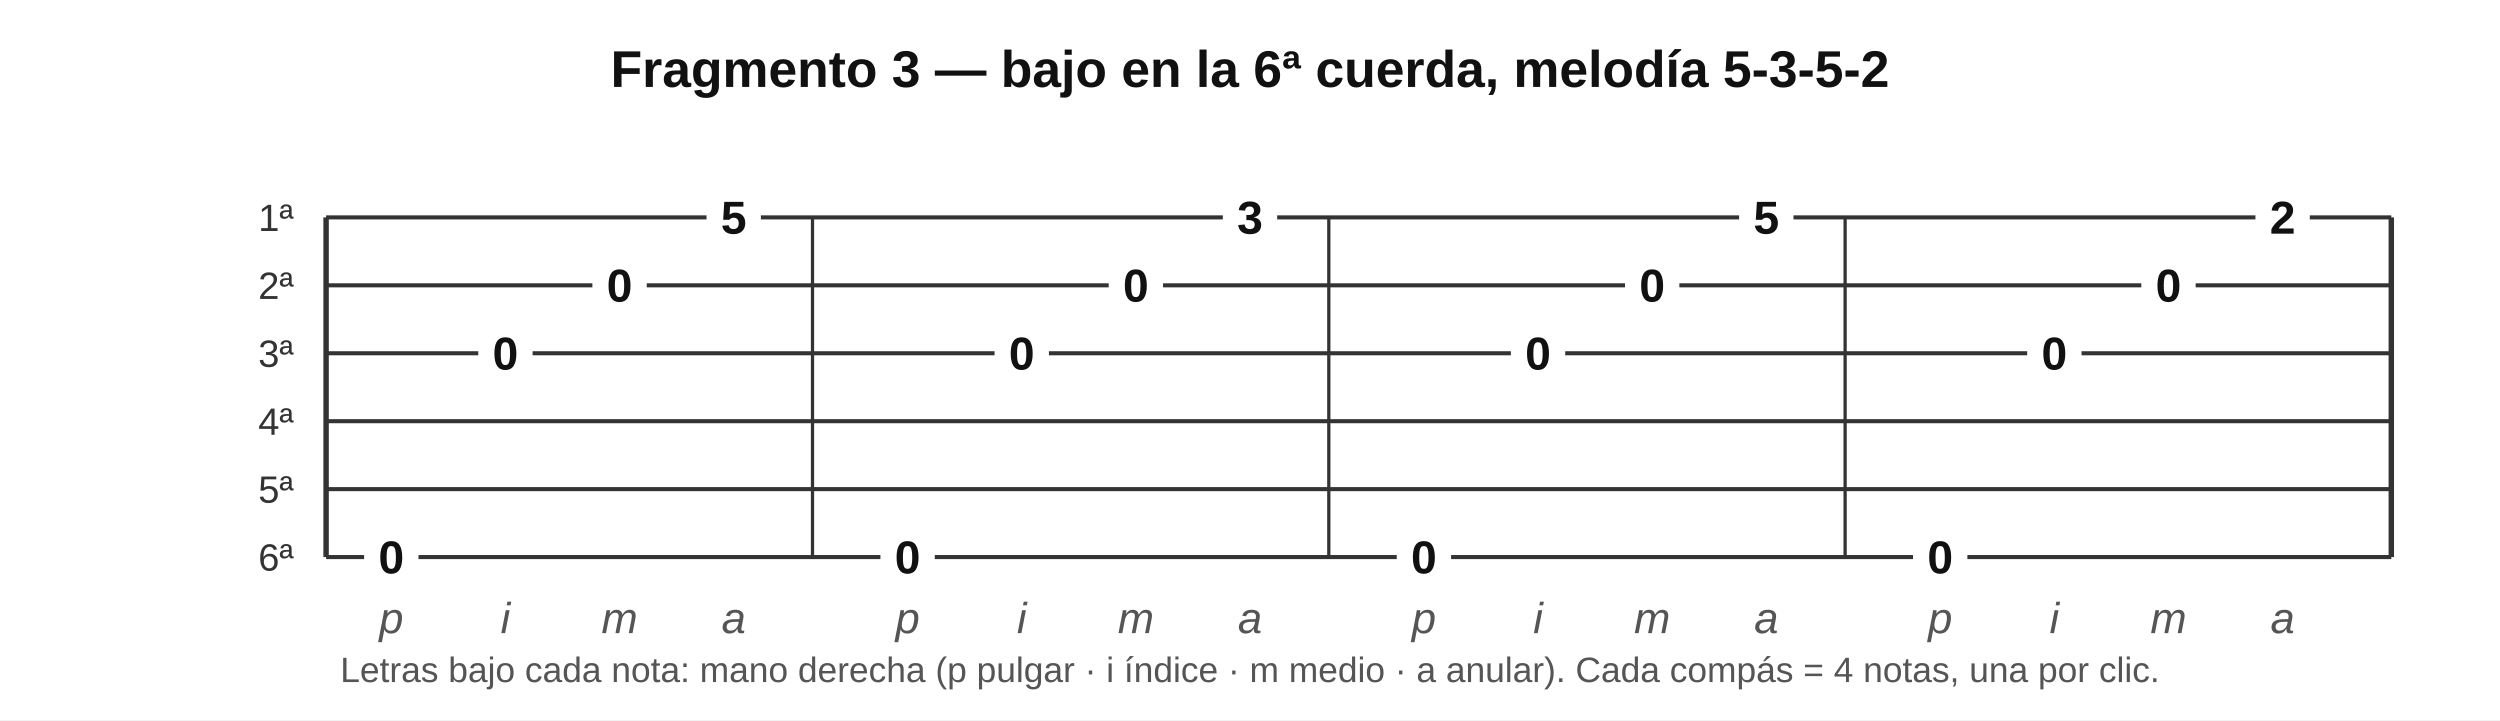
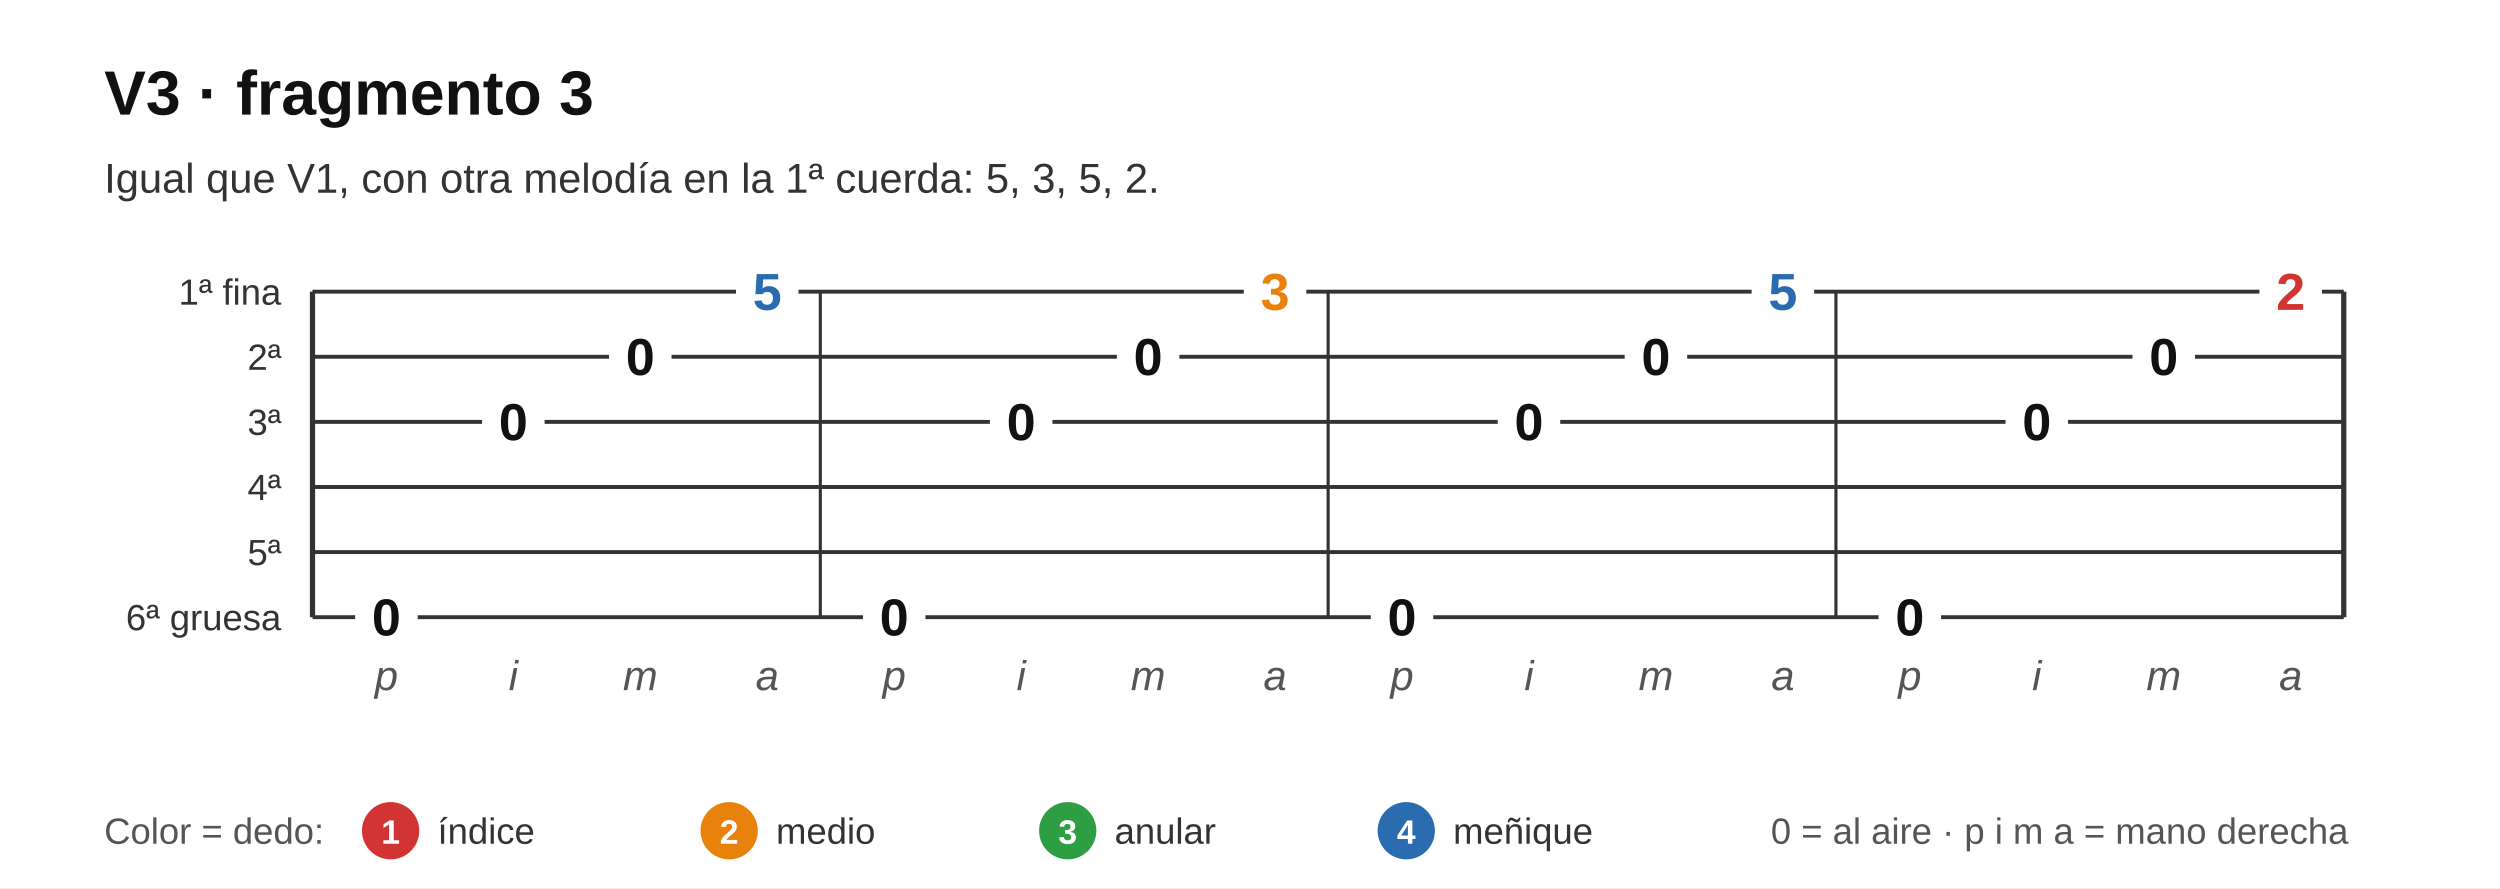
- <svg xmlns="http://www.w3.org/2000/svg" viewBox="0 0 920 265" font-family="Segoe UI, Arial, sans-serif">
-   <rect width="920" height="265" fill="#ffffff" />
-   <text x="460" y="32" text-anchor="middle" font-size="19" font-weight="bold" fill="#111111">Fragmento 3 — bajo en la 6ª cuerda, melodía 5-3-5-2</text>
-   <line x1="120" y1="80" x2="880" y2="80" stroke="#333333" stroke-width="1.5" />
-   <text x="108" y="85" text-anchor="end" font-size="14" fill="#333333">1ª</text>
-   <line x1="120" y1="105" x2="880" y2="105" stroke="#333333" stroke-width="1.5" />
-   <text x="108" y="110" text-anchor="end" font-size="14" fill="#333333">2ª</text>
-   <line x1="120" y1="130" x2="880" y2="130" stroke="#333333" stroke-width="1.5" />
-   <text x="108" y="135" text-anchor="end" font-size="14" fill="#333333">3ª</text>
-   <line x1="120" y1="155" x2="880" y2="155" stroke="#333333" stroke-width="1.5" />
-   <text x="108" y="160" text-anchor="end" font-size="14" fill="#333333">4ª</text>
-   <line x1="120" y1="180" x2="880" y2="180" stroke="#333333" stroke-width="1.5" />
-   <text x="108" y="185" text-anchor="end" font-size="14" fill="#333333">5ª</text>
-   <line x1="120" y1="205" x2="880" y2="205" stroke="#333333" stroke-width="1.5" />
-   <text x="108" y="210" text-anchor="end" font-size="14" fill="#333333">6ª</text>
-   <line x1="120" y1="80" x2="120" y2="205" stroke="#333333" stroke-width="2" />
-   <line x1="299" y1="80" x2="299" y2="205" stroke="#333333" stroke-width="1.2" />
-   <line x1="489" y1="80" x2="489" y2="205" stroke="#333333" stroke-width="1.2" />
-   <line x1="679" y1="80" x2="679" y2="205" stroke="#333333" stroke-width="1.2" />
-   <line x1="880" y1="80" x2="880" y2="205" stroke="#333333" stroke-width="2" />
-   <rect x="134" y="194" width="20" height="22" fill="#ffffff" />
-   <text x="144" y="211" text-anchor="middle" font-size="17" font-weight="bold" fill="#111111">0</text>
-   <text x="144" y="233" text-anchor="middle" font-size="16" font-style="italic" fill="#555555">p</text>
-   <rect x="176" y="119" width="20" height="22" fill="#ffffff" />
-   <text x="186" y="136" text-anchor="middle" font-size="17" font-weight="bold" fill="#111111">0</text>
-   <text x="186" y="233" text-anchor="middle" font-size="16" font-style="italic" fill="#555555">i</text>
-   <rect x="218" y="94" width="20" height="22" fill="#ffffff" />
-   <text x="228" y="111" text-anchor="middle" font-size="17" font-weight="bold" fill="#111111">0</text>
-   <text x="228" y="233" text-anchor="middle" font-size="16" font-style="italic" fill="#555555">m</text>
-   <rect x="260" y="69" width="20" height="22" fill="#ffffff" />
-   <text x="270" y="86" text-anchor="middle" font-size="17" font-weight="bold" fill="#111111">5</text>
-   <text x="270" y="233" text-anchor="middle" font-size="16" font-style="italic" fill="#555555">a</text>
-   <rect x="324" y="194" width="20" height="22" fill="#ffffff" />
-   <text x="334" y="211" text-anchor="middle" font-size="17" font-weight="bold" fill="#111111">0</text>
-   <text x="334" y="233" text-anchor="middle" font-size="16" font-style="italic" fill="#555555">p</text>
-   <rect x="366" y="119" width="20" height="22" fill="#ffffff" />
-   <text x="376" y="136" text-anchor="middle" font-size="17" font-weight="bold" fill="#111111">0</text>
-   <text x="376" y="233" text-anchor="middle" font-size="16" font-style="italic" fill="#555555">i</text>
-   <rect x="408" y="94" width="20" height="22" fill="#ffffff" />
-   <text x="418" y="111" text-anchor="middle" font-size="17" font-weight="bold" fill="#111111">0</text>
-   <text x="418" y="233" text-anchor="middle" font-size="16" font-style="italic" fill="#555555">m</text>
-   <rect x="450" y="69" width="20" height="22" fill="#ffffff" />
-   <text x="460" y="86" text-anchor="middle" font-size="17" font-weight="bold" fill="#111111">3</text>
-   <text x="460" y="233" text-anchor="middle" font-size="16" font-style="italic" fill="#555555">a</text>
-   <rect x="514" y="194" width="20" height="22" fill="#ffffff" />
-   <text x="524" y="211" text-anchor="middle" font-size="17" font-weight="bold" fill="#111111">0</text>
-   <text x="524" y="233" text-anchor="middle" font-size="16" font-style="italic" fill="#555555">p</text>
-   <rect x="556" y="119" width="20" height="22" fill="#ffffff" />
-   <text x="566" y="136" text-anchor="middle" font-size="17" font-weight="bold" fill="#111111">0</text>
-   <text x="566" y="233" text-anchor="middle" font-size="16" font-style="italic" fill="#555555">i</text>
-   <rect x="598" y="94" width="20" height="22" fill="#ffffff" />
-   <text x="608" y="111" text-anchor="middle" font-size="17" font-weight="bold" fill="#111111">0</text>
-   <text x="608" y="233" text-anchor="middle" font-size="16" font-style="italic" fill="#555555">m</text>
-   <rect x="640" y="69" width="20" height="22" fill="#ffffff" />
-   <text x="650" y="86" text-anchor="middle" font-size="17" font-weight="bold" fill="#111111">5</text>
-   <text x="650" y="233" text-anchor="middle" font-size="16" font-style="italic" fill="#555555">a</text>
-   <rect x="704" y="194" width="20" height="22" fill="#ffffff" />
-   <text x="714" y="211" text-anchor="middle" font-size="17" font-weight="bold" fill="#111111">0</text>
-   <text x="714" y="233" text-anchor="middle" font-size="16" font-style="italic" fill="#555555">p</text>
-   <rect x="746" y="119" width="20" height="22" fill="#ffffff" />
-   <text x="756" y="136" text-anchor="middle" font-size="17" font-weight="bold" fill="#111111">0</text>
-   <text x="756" y="233" text-anchor="middle" font-size="16" font-style="italic" fill="#555555">i</text>
-   <rect x="788" y="94" width="20" height="22" fill="#ffffff" />
-   <text x="798" y="111" text-anchor="middle" font-size="17" font-weight="bold" fill="#111111">0</text>
-   <text x="798" y="233" text-anchor="middle" font-size="16" font-style="italic" fill="#555555">m</text>
-   <rect x="830" y="69" width="20" height="22" fill="#ffffff" />
-   <text x="840" y="86" text-anchor="middle" font-size="17" font-weight="bold" fill="#111111">2</text>
-   <text x="840" y="233" text-anchor="middle" font-size="16" font-style="italic" fill="#555555">a</text>
-   <text x="460" y="251" text-anchor="middle" font-size="13" fill="#555555">Letras bajo cada nota: mano derecha (p pulgar · i índice · m medio · a anular). Cada compás = 4 notas, una por clic.</text>
+ <svg xmlns="http://www.w3.org/2000/svg" viewBox="0 0 960 341" font-family="Segoe UI, Arial, sans-serif">
+   <rect width="960" height="341" fill="#ffffff" />
+   <text x="40" y="44" font-size="24" font-weight="bold" fill="#111111">V3 · fragmento 3</text>
+   <text x="40" y="74" font-size="16" fill="#333333">Igual que V1, con otra melodía en la 1ª cuerda: 5, 3, 5, 2.</text>
+   <line x1="120" y1="112" x2="900" y2="112" stroke="#333333" stroke-width="1.5" />
+   <text x="108" y="117" text-anchor="end" font-size="14" fill="#333333">1ª fina</text>
+   <line x1="120" y1="137" x2="900" y2="137" stroke="#333333" stroke-width="1.5" />
+   <text x="108" y="142" text-anchor="end" font-size="14" fill="#333333">2ª</text>
+   <line x1="120" y1="162" x2="900" y2="162" stroke="#333333" stroke-width="1.5" />
+   <text x="108" y="167" text-anchor="end" font-size="14" fill="#333333">3ª</text>
+   <line x1="120" y1="187" x2="900" y2="187" stroke="#333333" stroke-width="1.5" />
+   <text x="108" y="192" text-anchor="end" font-size="14" fill="#333333">4ª</text>
+   <line x1="120" y1="212" x2="900" y2="212" stroke="#333333" stroke-width="1.5" />
+   <text x="108" y="217" text-anchor="end" font-size="14" fill="#333333">5ª</text>
+   <line x1="120" y1="237" x2="900" y2="237" stroke="#333333" stroke-width="1.5" />
+   <text x="108" y="242" text-anchor="end" font-size="14" fill="#333333">6ª gruesa</text>
+   <line x1="120" y1="112" x2="120" y2="237" stroke="#333333" stroke-width="2" />
+   <line x1="315" y1="112" x2="315" y2="237" stroke="#333333" stroke-width="1.2" />
+   <line x1="510" y1="112" x2="510" y2="237" stroke="#333333" stroke-width="1.2" />
+   <line x1="705" y1="112" x2="705" y2="237" stroke="#333333" stroke-width="1.2" />
+   <line x1="900" y1="112" x2="900" y2="237" stroke="#333333" stroke-width="2" />
+   <rect x="136.375" y="225" width="24" height="24" fill="#ffffff" />
+   <text x="148.375" y="244" text-anchor="middle" font-size="20" font-weight="bold" fill="#111111">0</text>
+   <text x="148.375" y="265" text-anchor="middle" font-size="16" font-style="italic" fill="#555555">p</text>
+   <rect x="185.125" y="150" width="24" height="24" fill="#ffffff" />
+   <text x="197.125" y="169" text-anchor="middle" font-size="20" font-weight="bold" fill="#111111">0</text>
+   <text x="197.125" y="265" text-anchor="middle" font-size="16" font-style="italic" fill="#555555">i</text>
+   <rect x="233.875" y="125" width="24" height="24" fill="#ffffff" />
+   <text x="245.875" y="144" text-anchor="middle" font-size="20" font-weight="bold" fill="#111111">0</text>
+   <text x="245.875" y="265" text-anchor="middle" font-size="16" font-style="italic" fill="#555555">m</text>
+   <rect x="282.625" y="100" width="24" height="24" fill="#ffffff" />
+   <text x="294.625" y="119" text-anchor="middle" font-size="20" font-weight="bold" fill="#2b6cb0">5</text>
+   <text x="294.625" y="265" text-anchor="middle" font-size="16" font-style="italic" fill="#555555">a</text>
+   <rect x="331.375" y="225" width="24" height="24" fill="#ffffff" />
+   <text x="343.375" y="244" text-anchor="middle" font-size="20" font-weight="bold" fill="#111111">0</text>
+   <text x="343.375" y="265" text-anchor="middle" font-size="16" font-style="italic" fill="#555555">p</text>
+   <rect x="380.125" y="150" width="24" height="24" fill="#ffffff" />
+   <text x="392.125" y="169" text-anchor="middle" font-size="20" font-weight="bold" fill="#111111">0</text>
+   <text x="392.125" y="265" text-anchor="middle" font-size="16" font-style="italic" fill="#555555">i</text>
+   <rect x="428.875" y="125" width="24" height="24" fill="#ffffff" />
+   <text x="440.875" y="144" text-anchor="middle" font-size="20" font-weight="bold" fill="#111111">0</text>
+   <text x="440.875" y="265" text-anchor="middle" font-size="16" font-style="italic" fill="#555555">m</text>
+   <rect x="477.625" y="100" width="24" height="24" fill="#ffffff" />
+   <text x="489.625" y="119" text-anchor="middle" font-size="20" font-weight="bold" fill="#e8820c">3</text>
+   <text x="489.625" y="265" text-anchor="middle" font-size="16" font-style="italic" fill="#555555">a</text>
+   <rect x="526.375" y="225" width="24" height="24" fill="#ffffff" />
+   <text x="538.375" y="244" text-anchor="middle" font-size="20" font-weight="bold" fill="#111111">0</text>
+   <text x="538.375" y="265" text-anchor="middle" font-size="16" font-style="italic" fill="#555555">p</text>
+   <rect x="575.125" y="150" width="24" height="24" fill="#ffffff" />
+   <text x="587.125" y="169" text-anchor="middle" font-size="20" font-weight="bold" fill="#111111">0</text>
+   <text x="587.125" y="265" text-anchor="middle" font-size="16" font-style="italic" fill="#555555">i</text>
+   <rect x="623.875" y="125" width="24" height="24" fill="#ffffff" />
+   <text x="635.875" y="144" text-anchor="middle" font-size="20" font-weight="bold" fill="#111111">0</text>
+   <text x="635.875" y="265" text-anchor="middle" font-size="16" font-style="italic" fill="#555555">m</text>
+   <rect x="672.625" y="100" width="24" height="24" fill="#ffffff" />
+   <text x="684.625" y="119" text-anchor="middle" font-size="20" font-weight="bold" fill="#2b6cb0">5</text>
+   <text x="684.625" y="265" text-anchor="middle" font-size="16" font-style="italic" fill="#555555">a</text>
+   <rect x="721.375" y="225" width="24" height="24" fill="#ffffff" />
+   <text x="733.375" y="244" text-anchor="middle" font-size="20" font-weight="bold" fill="#111111">0</text>
+   <text x="733.375" y="265" text-anchor="middle" font-size="16" font-style="italic" fill="#555555">p</text>
+   <rect x="770.125" y="150" width="24" height="24" fill="#ffffff" />
+   <text x="782.125" y="169" text-anchor="middle" font-size="20" font-weight="bold" fill="#111111">0</text>
+   <text x="782.125" y="265" text-anchor="middle" font-size="16" font-style="italic" fill="#555555">i</text>
+   <rect x="818.875" y="125" width="24" height="24" fill="#ffffff" />
+   <text x="830.875" y="144" text-anchor="middle" font-size="20" font-weight="bold" fill="#111111">0</text>
+   <text x="830.875" y="265" text-anchor="middle" font-size="16" font-style="italic" fill="#555555">m</text>
+   <rect x="867.625" y="100" width="24" height="24" fill="#ffffff" />
+   <text x="879.625" y="119" text-anchor="middle" font-size="20" font-weight="bold" fill="#d23333">2</text>
+   <text x="879.625" y="265" text-anchor="middle" font-size="16" font-style="italic" fill="#555555">a</text>
+   <text x="40" y="324" font-size="14" fill="#555555">Color = dedo:</text>
+   <circle cx="150" cy="319" r="11" fill="#d23333" />
+   <text x="150" y="324" text-anchor="middle" font-size="13" font-weight="bold" fill="#ffffff">1</text>
+   <text x="168" y="324" font-size="14" fill="#333333">índice</text>
+   <circle cx="280" cy="319" r="11" fill="#e8820c" />
+   <text x="280" y="324" text-anchor="middle" font-size="13" font-weight="bold" fill="#ffffff">2</text>
+   <text x="298" y="324" font-size="14" fill="#333333">medio</text>
+   <circle cx="410" cy="319" r="11" fill="#2e9e44" />
+   <text x="410" y="324" text-anchor="middle" font-size="13" font-weight="bold" fill="#ffffff">3</text>
+   <text x="428" y="324" font-size="14" fill="#333333">anular</text>
+   <circle cx="540" cy="319" r="11" fill="#2b6cb0" />
+   <text x="540" y="324" text-anchor="middle" font-size="13" font-weight="bold" fill="#ffffff">4</text>
+   <text x="558" y="324" font-size="14" fill="#333333">meñique</text>
+   <text x="680" y="324" font-size="14" fill="#555555">0 = al aire · p i m a = mano derecha</text>
</svg>
